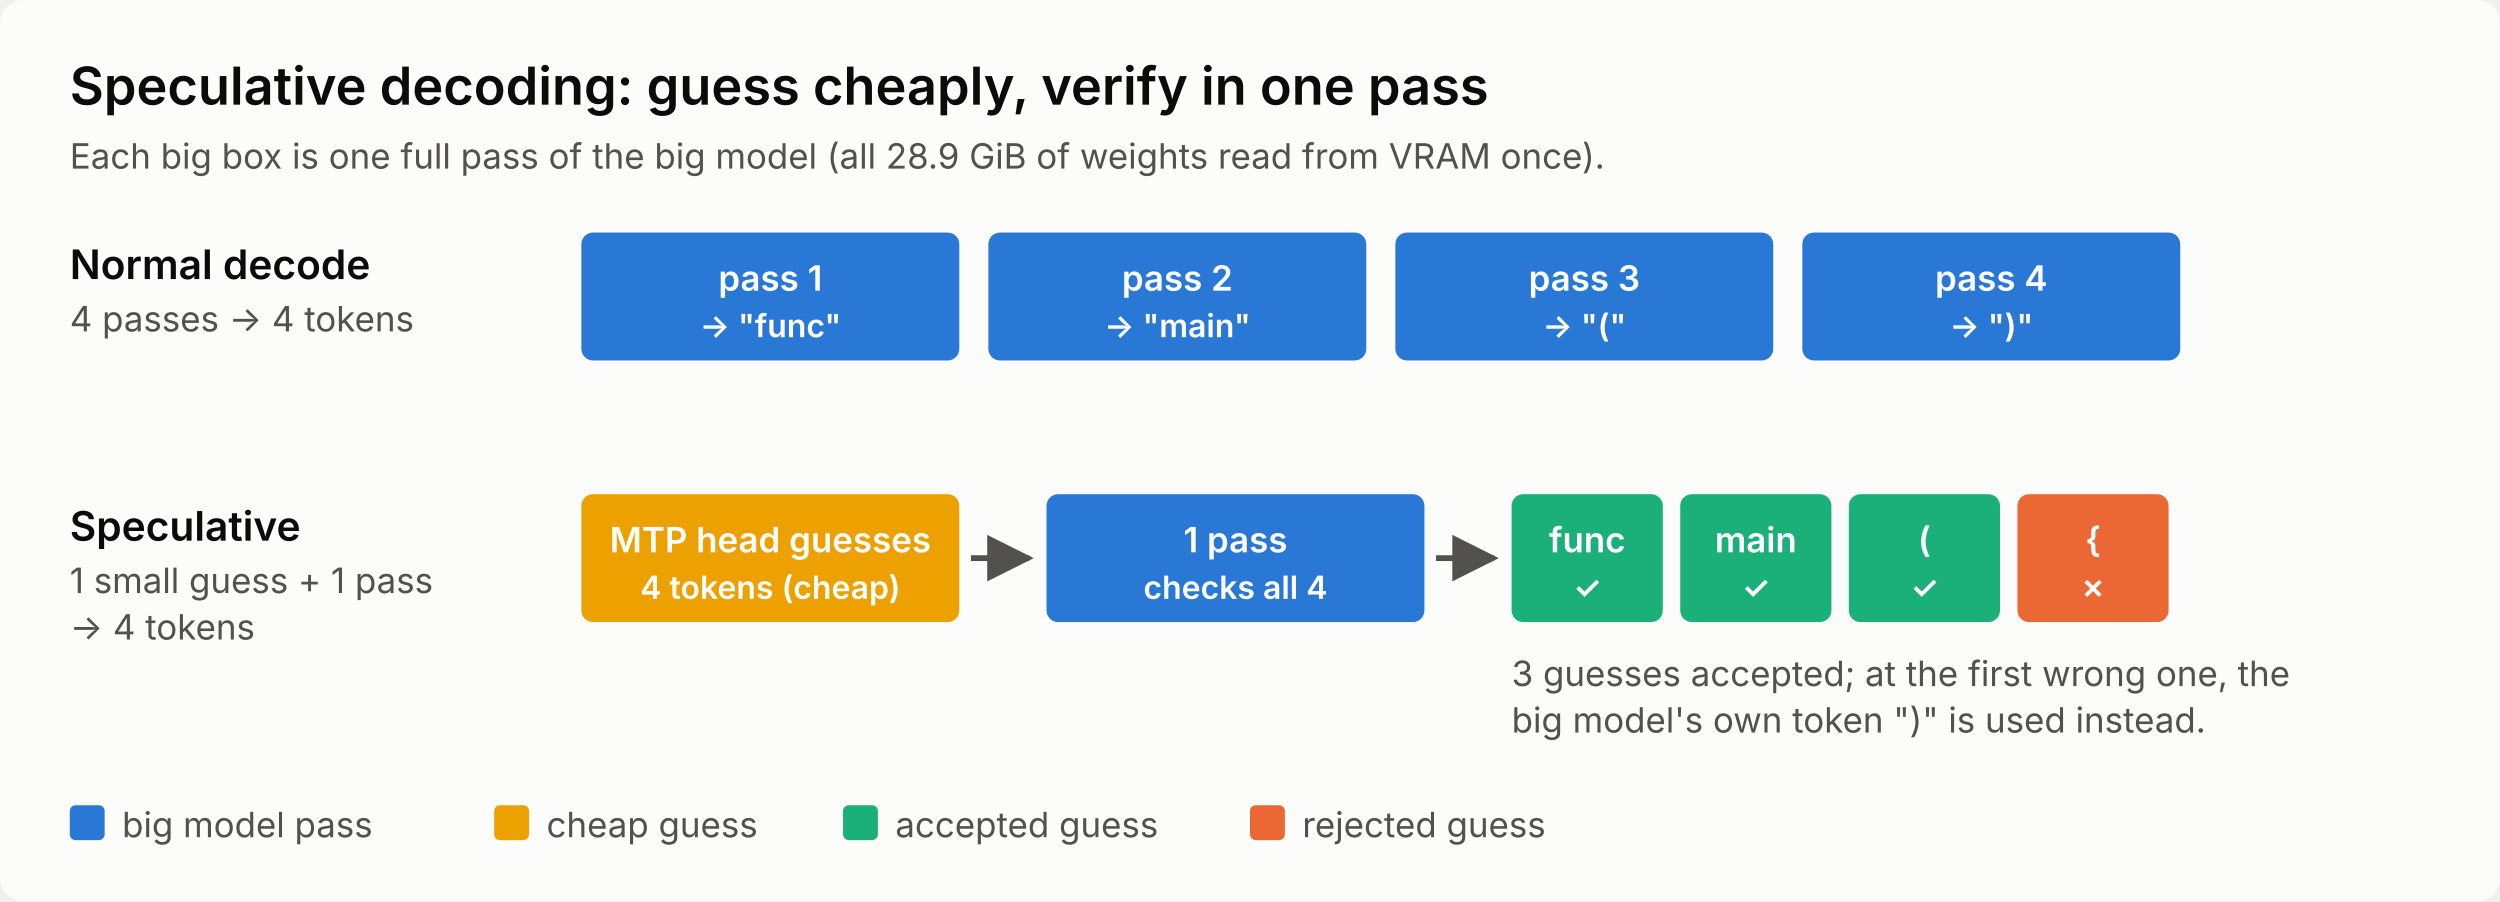
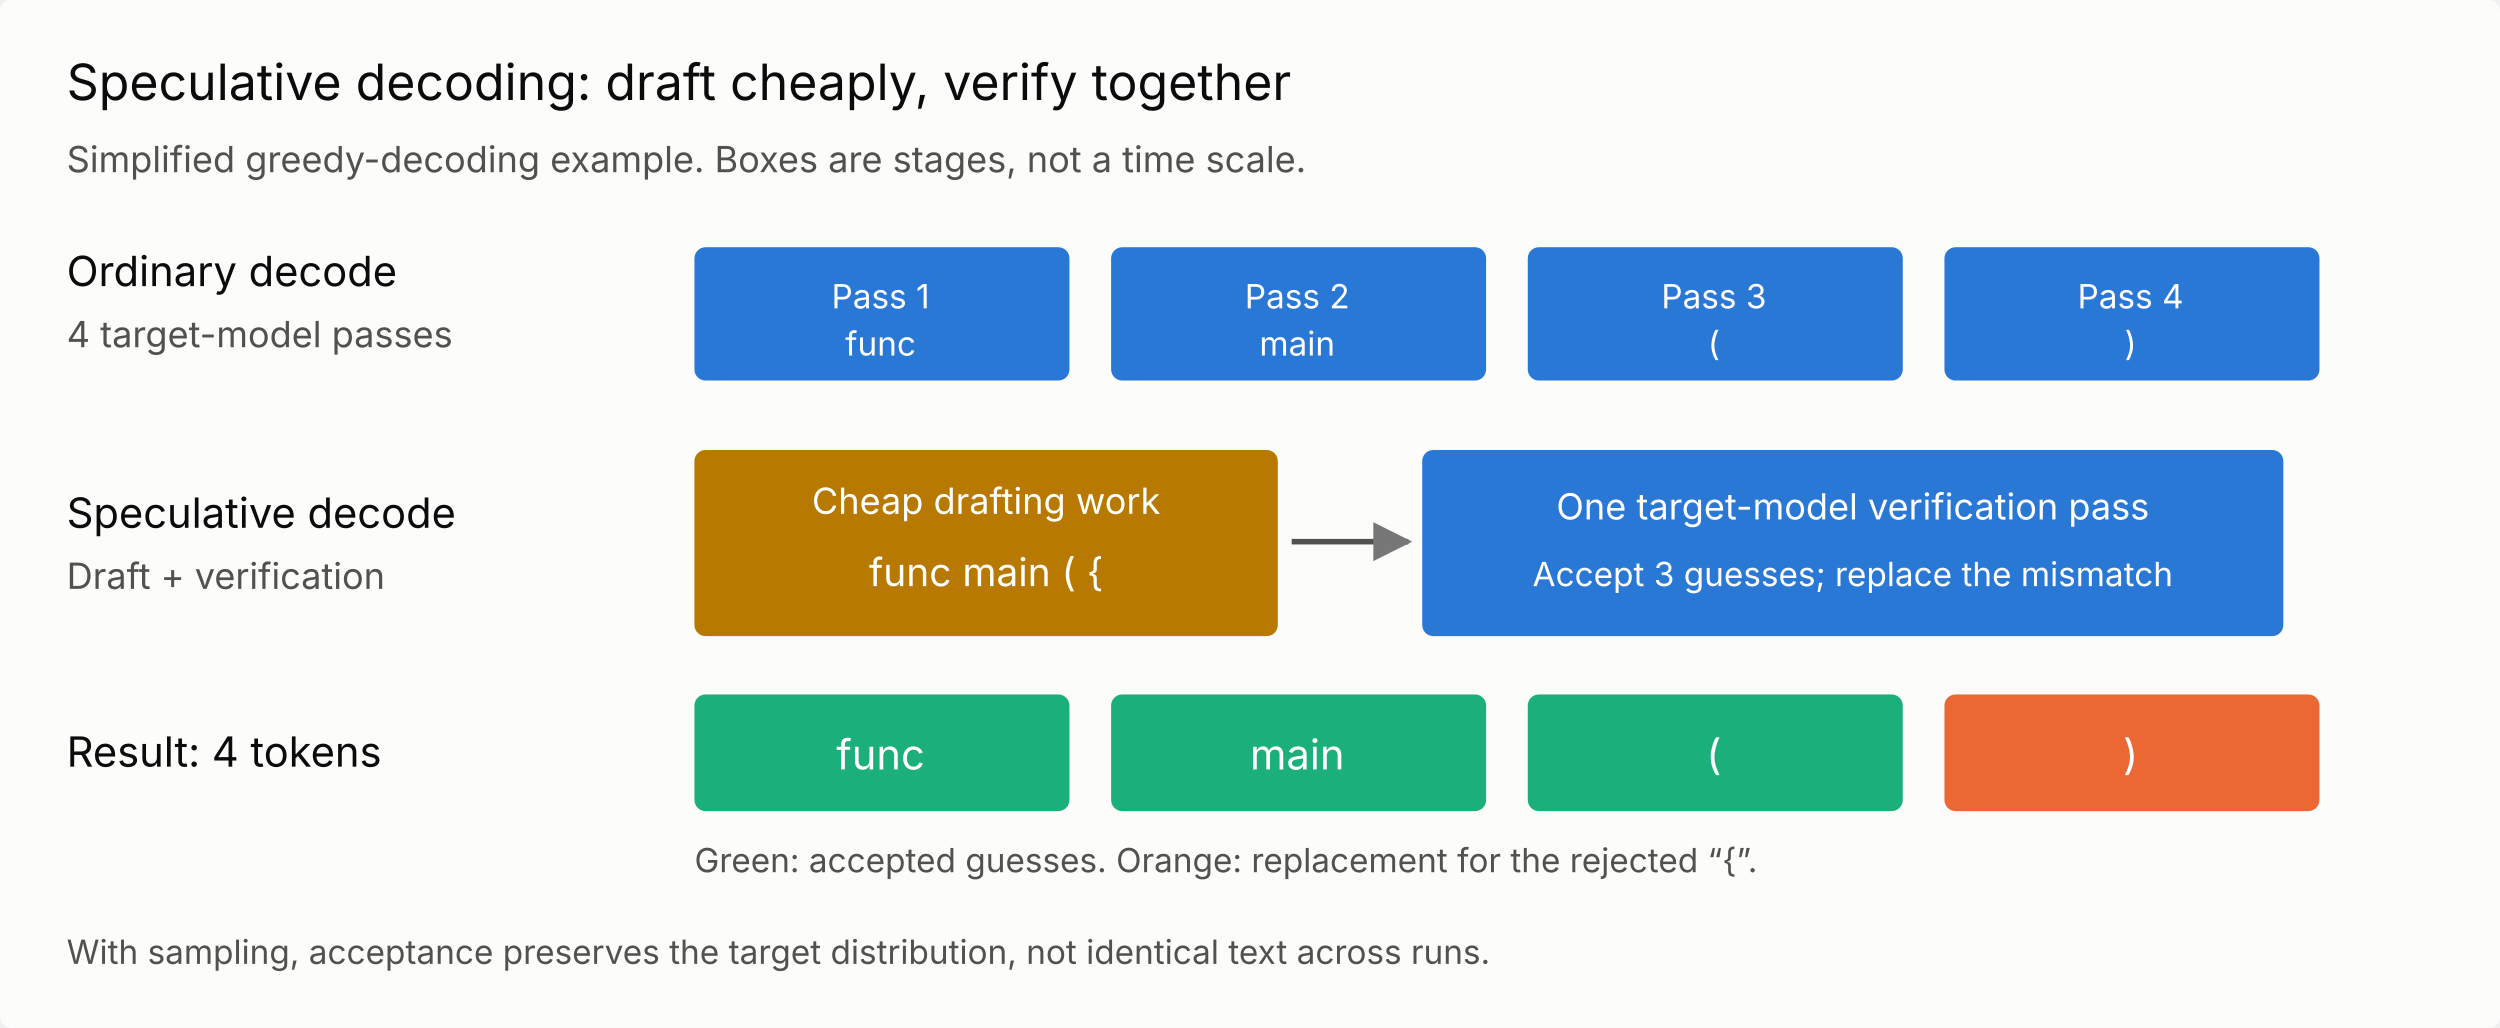
- <svg xmlns="http://www.w3.org/2000/svg" viewBox="0 0 860 310" width="860" height="310" role="img">
+ <svg xmlns="http://www.w3.org/2000/svg" width="900" height="370" viewBox="0 0 900 370" role="img">
  <style>
-   .bg{fill:#fcfcfb} .t1{fill:#0b0b0b} .t2{fill:#52514e} .mu{fill:#898781} .ln{stroke:#d9d8d4}
-   .s1{fill:#2a78d6} .s2{fill:#eb6834} .s3{fill:#1baf7a} .s4{fill:#eda100} .s0{fill:#e4e3df} .ar{stroke:#52514e;fill:none}
-   .ah{fill:#52514e} .box{fill:#f0efec;stroke:#c3c2b7}
-   text{font-family:system-ui,-apple-system,"Segoe UI",sans-serif}
-   @media (prefers-color-scheme: dark){
-     .bg{fill:#1a1a19} .t1{fill:#ffffff} .t2{fill:#c3c2b7} .ln{stroke:#383835}
-     .s1{fill:#3987e5} .s2{fill:#d95926} .s3{fill:#199e70} .s4{fill:#c98500} .s0{fill:#383835} .ar{stroke:#c3c2b7} .ah{fill:#c3c2b7}
-     .box{fill:#262625;stroke:#52514e}
-   }
+ .bg{fill:#fcfcfb}.t1{fill:#0b0b0b}.t2{fill:#52514e}.s1{fill:#2a78d6}.s2{fill:#eb6834}.s3{fill:#1baf7a}.s4{fill:#b77900}.s0{fill:#e4e3df}.line{stroke:#52514e;fill:none}.box{fill:#f0efec;stroke:#c3c2b7}text{font-family:system-ui,-apple-system,"Segoe UI",sans-serif}
+ @media(prefers-color-scheme:dark){.bg{fill:#1a1a19}.t1{fill:#fff}.t2{fill:#c3c2b7}.s1{fill:#286fc3}.s2{fill:#b84418}.s3{fill:#087d54}.s0{fill:#383835}.line{stroke:#c3c2b7}.box{fill:#262625;stroke:#52514e}}
</style>
  <defs>
-     <marker id="a" viewBox="0 0 10 10" refX="9" refY="5" markerWidth="8" markerHeight="8" orient="auto">
-       <path class="ah" d="M0,0 L10,5 L0,10 z" />
+     <marker id="arrow" viewBox="0 0 10 10" refX="9" refY="5" markerWidth="7" markerHeight="7" orient="auto">
+       <path d="M0,0 L10,5 L0,10" fill="#777" />
    </marker>
  </defs>
-   <rect class="bg" width="860" height="310" rx="8" />
-   <text class="t1" x="24" y="36" font-size="18" text-anchor="start" font-weight="600">Speculative decoding: guess cheaply, verify in one pass</text>
-   <text class="t2" x="24" y="58" font-size="12" text-anchor="start" font-weight="400">Each big box is one full pass of the big model (all 28.9 GiB of weights read from VRAM once).</text>
-   <text class="t1" x="24" y="96" font-size="14" text-anchor="start" font-weight="600">Normal decode</text>
-   <text class="t2" x="24" y="114" font-size="12" text-anchor="start" font-weight="400">4 passes → 4 tokens</text>
-   <rect class="s1" x="200" y="80" width="130" height="44" rx="4" />
-   <text x="265" y="100" font-size="12" text-anchor="middle" font-weight="600" fill="#ffffff">pass 1</text>
-   <text x="265" y="116" font-size="11" text-anchor="middle" font-weight="600" fill="#ffffff">→ "func"</text>
-   <rect class="s1" x="340" y="80" width="130" height="44" rx="4" />
-   <text x="405" y="100" font-size="12" text-anchor="middle" font-weight="600" fill="#ffffff">pass 2</text>
-   <text x="405" y="116" font-size="11" text-anchor="middle" font-weight="600" fill="#ffffff">→ "main"</text>
-   <rect class="s1" x="480" y="80" width="130" height="44" rx="4" />
-   <text x="545" y="100" font-size="12" text-anchor="middle" font-weight="600" fill="#ffffff">pass 3</text>
-   <text x="545" y="116" font-size="11" text-anchor="middle" font-weight="600" fill="#ffffff">→ "("</text>
-   <rect class="s1" x="620" y="80" width="130" height="44" rx="4" />
-   <text x="685" y="100" font-size="12" text-anchor="middle" font-weight="600" fill="#ffffff">pass 4</text>
-   <text x="685" y="116" font-size="11" text-anchor="middle" font-weight="600" fill="#ffffff">→ ")"</text>
-   <text class="t1" x="24" y="186" font-size="14" text-anchor="start" font-weight="600">Speculative</text>
-   <text class="t2" x="24" y="204" font-size="12" text-anchor="start" font-weight="400">1 small guess + 1 pass</text>
-   <text class="t2" x="24" y="220" font-size="12" text-anchor="start" font-weight="400">→ 4 tokens</text>
-   <rect class="s4" x="200" y="170" width="130" height="44" rx="4" />
-   <text x="265" y="190" font-size="12" text-anchor="middle" font-weight="600" fill="#ffffff">MTP head guesses</text>
-   <text x="265" y="206" font-size="11" text-anchor="middle" font-weight="600" fill="#ffffff">4 tokens (cheap)</text>
-   <line class="ar" x1="334" y1="192" x2="354" y2="192" stroke-width="2" marker-end="url(#a)" />
-   <rect class="s1" x="360" y="170" width="130" height="44" rx="4" />
-   <text x="425" y="190" font-size="12" text-anchor="middle" font-weight="600" fill="#ffffff">1 pass</text>
-   <text x="425" y="206" font-size="11" text-anchor="middle" font-weight="600" fill="#ffffff">checks all 4</text>
-   <line class="ar" x1="494" y1="192" x2="514" y2="192" stroke-width="2" marker-end="url(#a)" />
-   <rect class="s3" x="520" y="170" width="52" height="44" rx="4" />
-   <text x="546" y="190" font-size="12" text-anchor="middle" font-weight="600" fill="#ffffff">func</text>
-   <text x="546" y="206" font-size="11" text-anchor="middle" font-weight="600" fill="#ffffff">✓</text>
-   <rect class="s3" x="578" y="170" width="52" height="44" rx="4" />
-   <text x="604" y="190" font-size="12" text-anchor="middle" font-weight="600" fill="#ffffff">main</text>
-   <text x="604" y="206" font-size="11" text-anchor="middle" font-weight="600" fill="#ffffff">✓</text>
-   <rect class="s3" x="636" y="170" width="52" height="44" rx="4" />
-   <text x="662" y="190" font-size="12" text-anchor="middle" font-weight="600" fill="#ffffff">(</text>
-   <text x="662" y="206" font-size="11" text-anchor="middle" font-weight="600" fill="#ffffff">✓</text>
-   <rect class="s2" x="694" y="170" width="52" height="44" rx="4" />
-   <text x="720" y="190" font-size="12" text-anchor="middle" font-weight="600" fill="#ffffff">{</text>
-   <text x="720" y="206" font-size="11" text-anchor="middle" font-weight="600" fill="#ffffff">✗</text>
-   <text class="t2" x="520" y="236" font-size="12" text-anchor="start" font-weight="400">3 guesses accepted; at the first wrong one, the</text>
-   <text class="t2" x="520" y="252" font-size="12" text-anchor="start" font-weight="400">big model's own token ")" is used instead.</text>
-   <rect class="s1" x="24" y="277" width="12" height="12" rx="2" />
-   <text class="t2" x="42" y="288" font-size="12" text-anchor="start" font-weight="400">big model pass</text>
-   <rect class="s4" x="170" y="277" width="12" height="12" rx="2" />
-   <text class="t2" x="188" y="288" font-size="12" text-anchor="start" font-weight="400">cheap guess</text>
-   <rect class="s3" x="290" y="277" width="12" height="12" rx="2" />
-   <text class="t2" x="308" y="288" font-size="12" text-anchor="start" font-weight="400">accepted guess</text>
-   <rect class="s2" x="430" y="277" width="12" height="12" rx="2" />
-   <text class="t2" x="448" y="288" font-size="12" text-anchor="start" font-weight="400">rejected guess</text>
+   <rect x="0" y="0" width="900" height="370" rx="4" class="bg" />
+   <text x="24" y="36" font-size="18" text-anchor="start" class="t1">Speculative decoding: draft cheaply, verify together</text>
+   <text x="24" y="62" font-size="13" text-anchor="start" class="t2">Simplified greedy-decoding example. Boxes are stages, not a time scale.</text>
+   <text x="24" y="103" font-size="15" text-anchor="start" class="t1">Ordinary decode</text>
+   <text x="24" y="125" font-size="13" text-anchor="start" class="t2">4 target-model passes</text>
+   <rect x="250" y="89" width="135" height="48" rx="4" class="s1" />
+   <text x="317" y="111" font-size="12" text-anchor="middle" fill="#fff">Pass 1</text>
+   <text x="317" y="128" font-size="12" text-anchor="middle" fill="#fff">func</text>
+   <rect x="400" y="89" width="135" height="48" rx="4" class="s1" />
+   <text x="467" y="111" font-size="12" text-anchor="middle" fill="#fff">Pass 2</text>
+   <text x="467" y="128" font-size="12" text-anchor="middle" fill="#fff">main</text>
+   <rect x="550" y="89" width="135" height="48" rx="4" class="s1" />
+   <text x="617" y="111" font-size="12" text-anchor="middle" fill="#fff">Pass 3</text>
+   <text x="617" y="128" font-size="12" text-anchor="middle" fill="#fff">(</text>
+   <rect x="700" y="89" width="135" height="48" rx="4" class="s1" />
+   <text x="767" y="111" font-size="12" text-anchor="middle" fill="#fff">Pass 4</text>
+   <text x="767" y="128" font-size="12" text-anchor="middle" fill="#fff">)</text>
+   <text x="24" y="190" font-size="15" text-anchor="start" class="t1">Speculative decode</text>
+   <text x="24" y="212" font-size="13" text-anchor="start" class="t2">Draft + verification</text>
+   <rect x="250" y="162" width="210" height="67" rx="4" class="s4" />
+   <text x="355" y="185" font-size="13" text-anchor="middle" fill="#fff">Cheap drafting work</text>
+   <text x="355" y="211" font-size="14" text-anchor="middle" fill="#fff">func   main   (   {</text>
+   <path d="M465,195 L507,195" class="line" stroke-width="2" marker-end="url(#arrow)" />
+   <rect x="512" y="162" width="310" height="67" rx="4" class="s1" />
+   <text x="667" y="187" font-size="13" text-anchor="middle" fill="#fff">One target-model verification pass</text>
+   <text x="667" y="211" font-size="12" text-anchor="middle" fill="#fff">Accept 3 guesses; replace the mismatch</text>
+   <text x="24" y="276" font-size="15" text-anchor="start" class="t1">Result: 4 tokens</text>
+   <rect x="250" y="250" width="135" height="42" rx="4" class="s3" />
+   <text x="317" y="277" font-size="15" text-anchor="middle" fill="#fff">func</text>
+   <rect x="400" y="250" width="135" height="42" rx="4" class="s3" />
+   <text x="467" y="277" font-size="15" text-anchor="middle" fill="#fff">main</text>
+   <rect x="550" y="250" width="135" height="42" rx="4" class="s3" />
+   <text x="617" y="277" font-size="15" text-anchor="middle" fill="#fff">(</text>
+   <rect x="700" y="250" width="135" height="42" rx="4" class="s2" />
+   <text x="767" y="277" font-size="15" text-anchor="middle" fill="#fff">)</text>
+   <text x="250" y="314" font-size="12" text-anchor="start" class="t2">Green: accepted guesses. Orange: replacement for the rejected “{”.</text>
+   <text x="24" y="347" font-size="12" text-anchor="start" class="t2">With sampling, acceptance preserves the target distribution, not identical text across runs.</text>
</svg>
